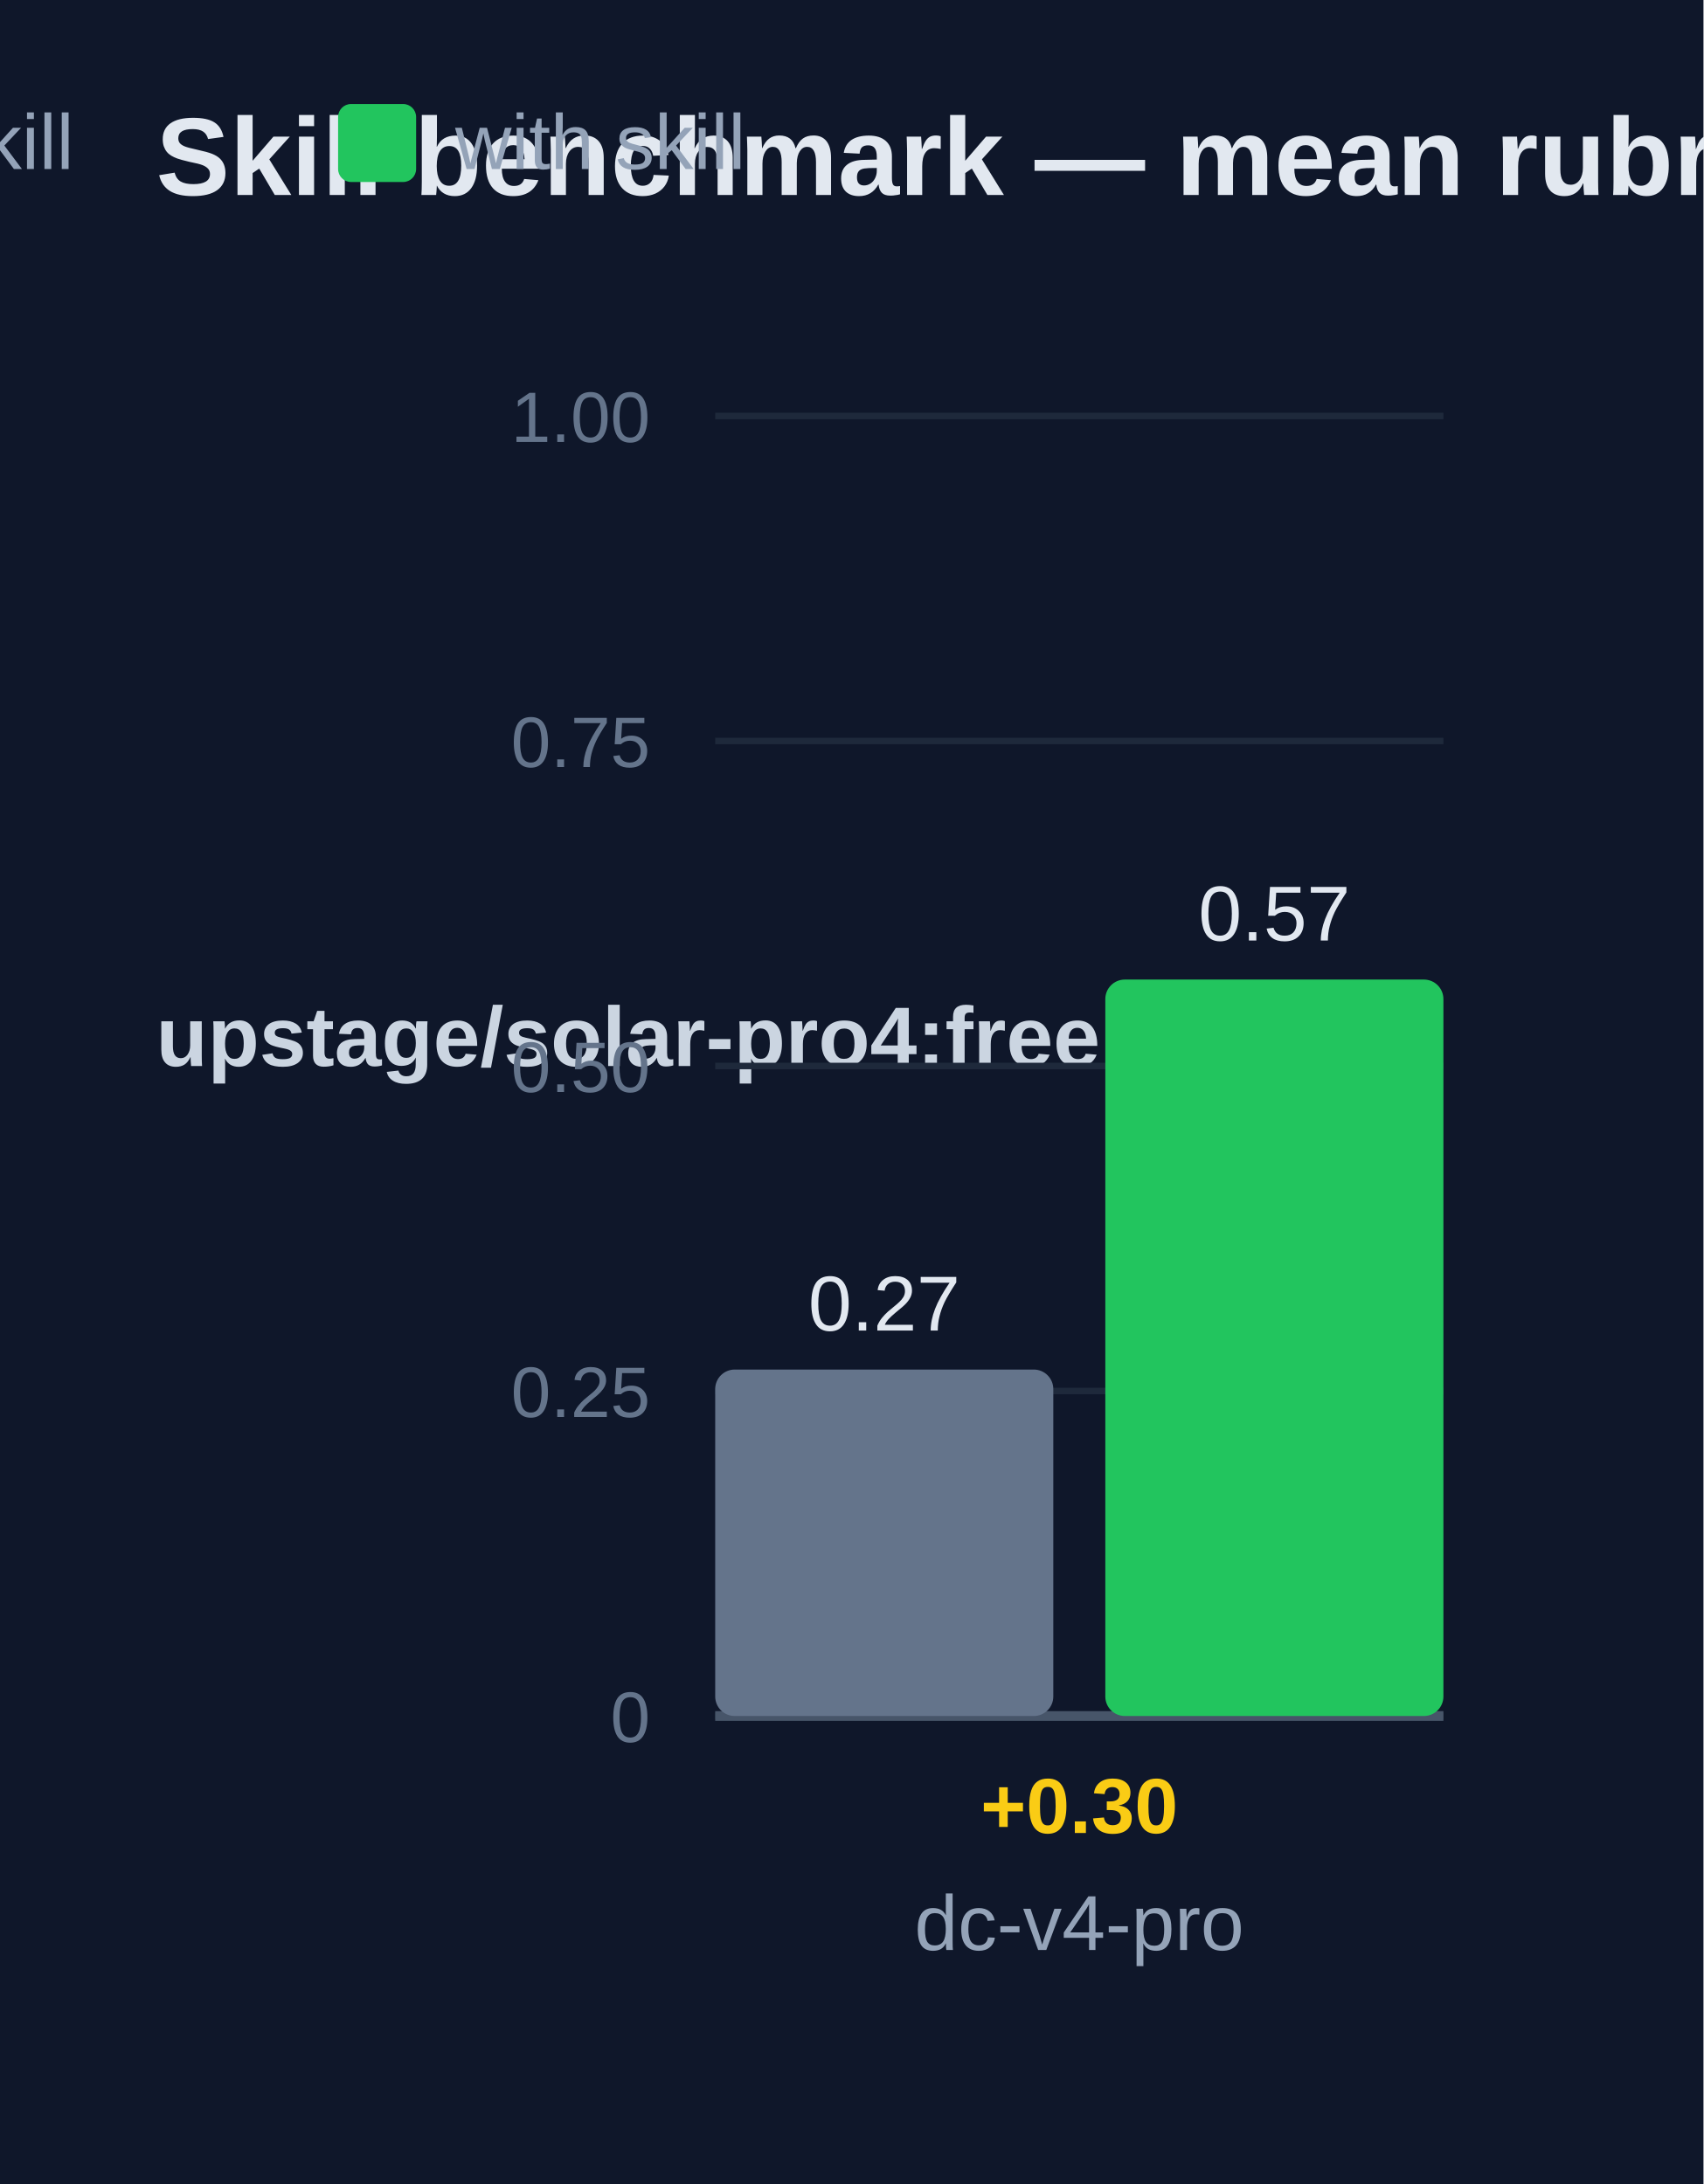
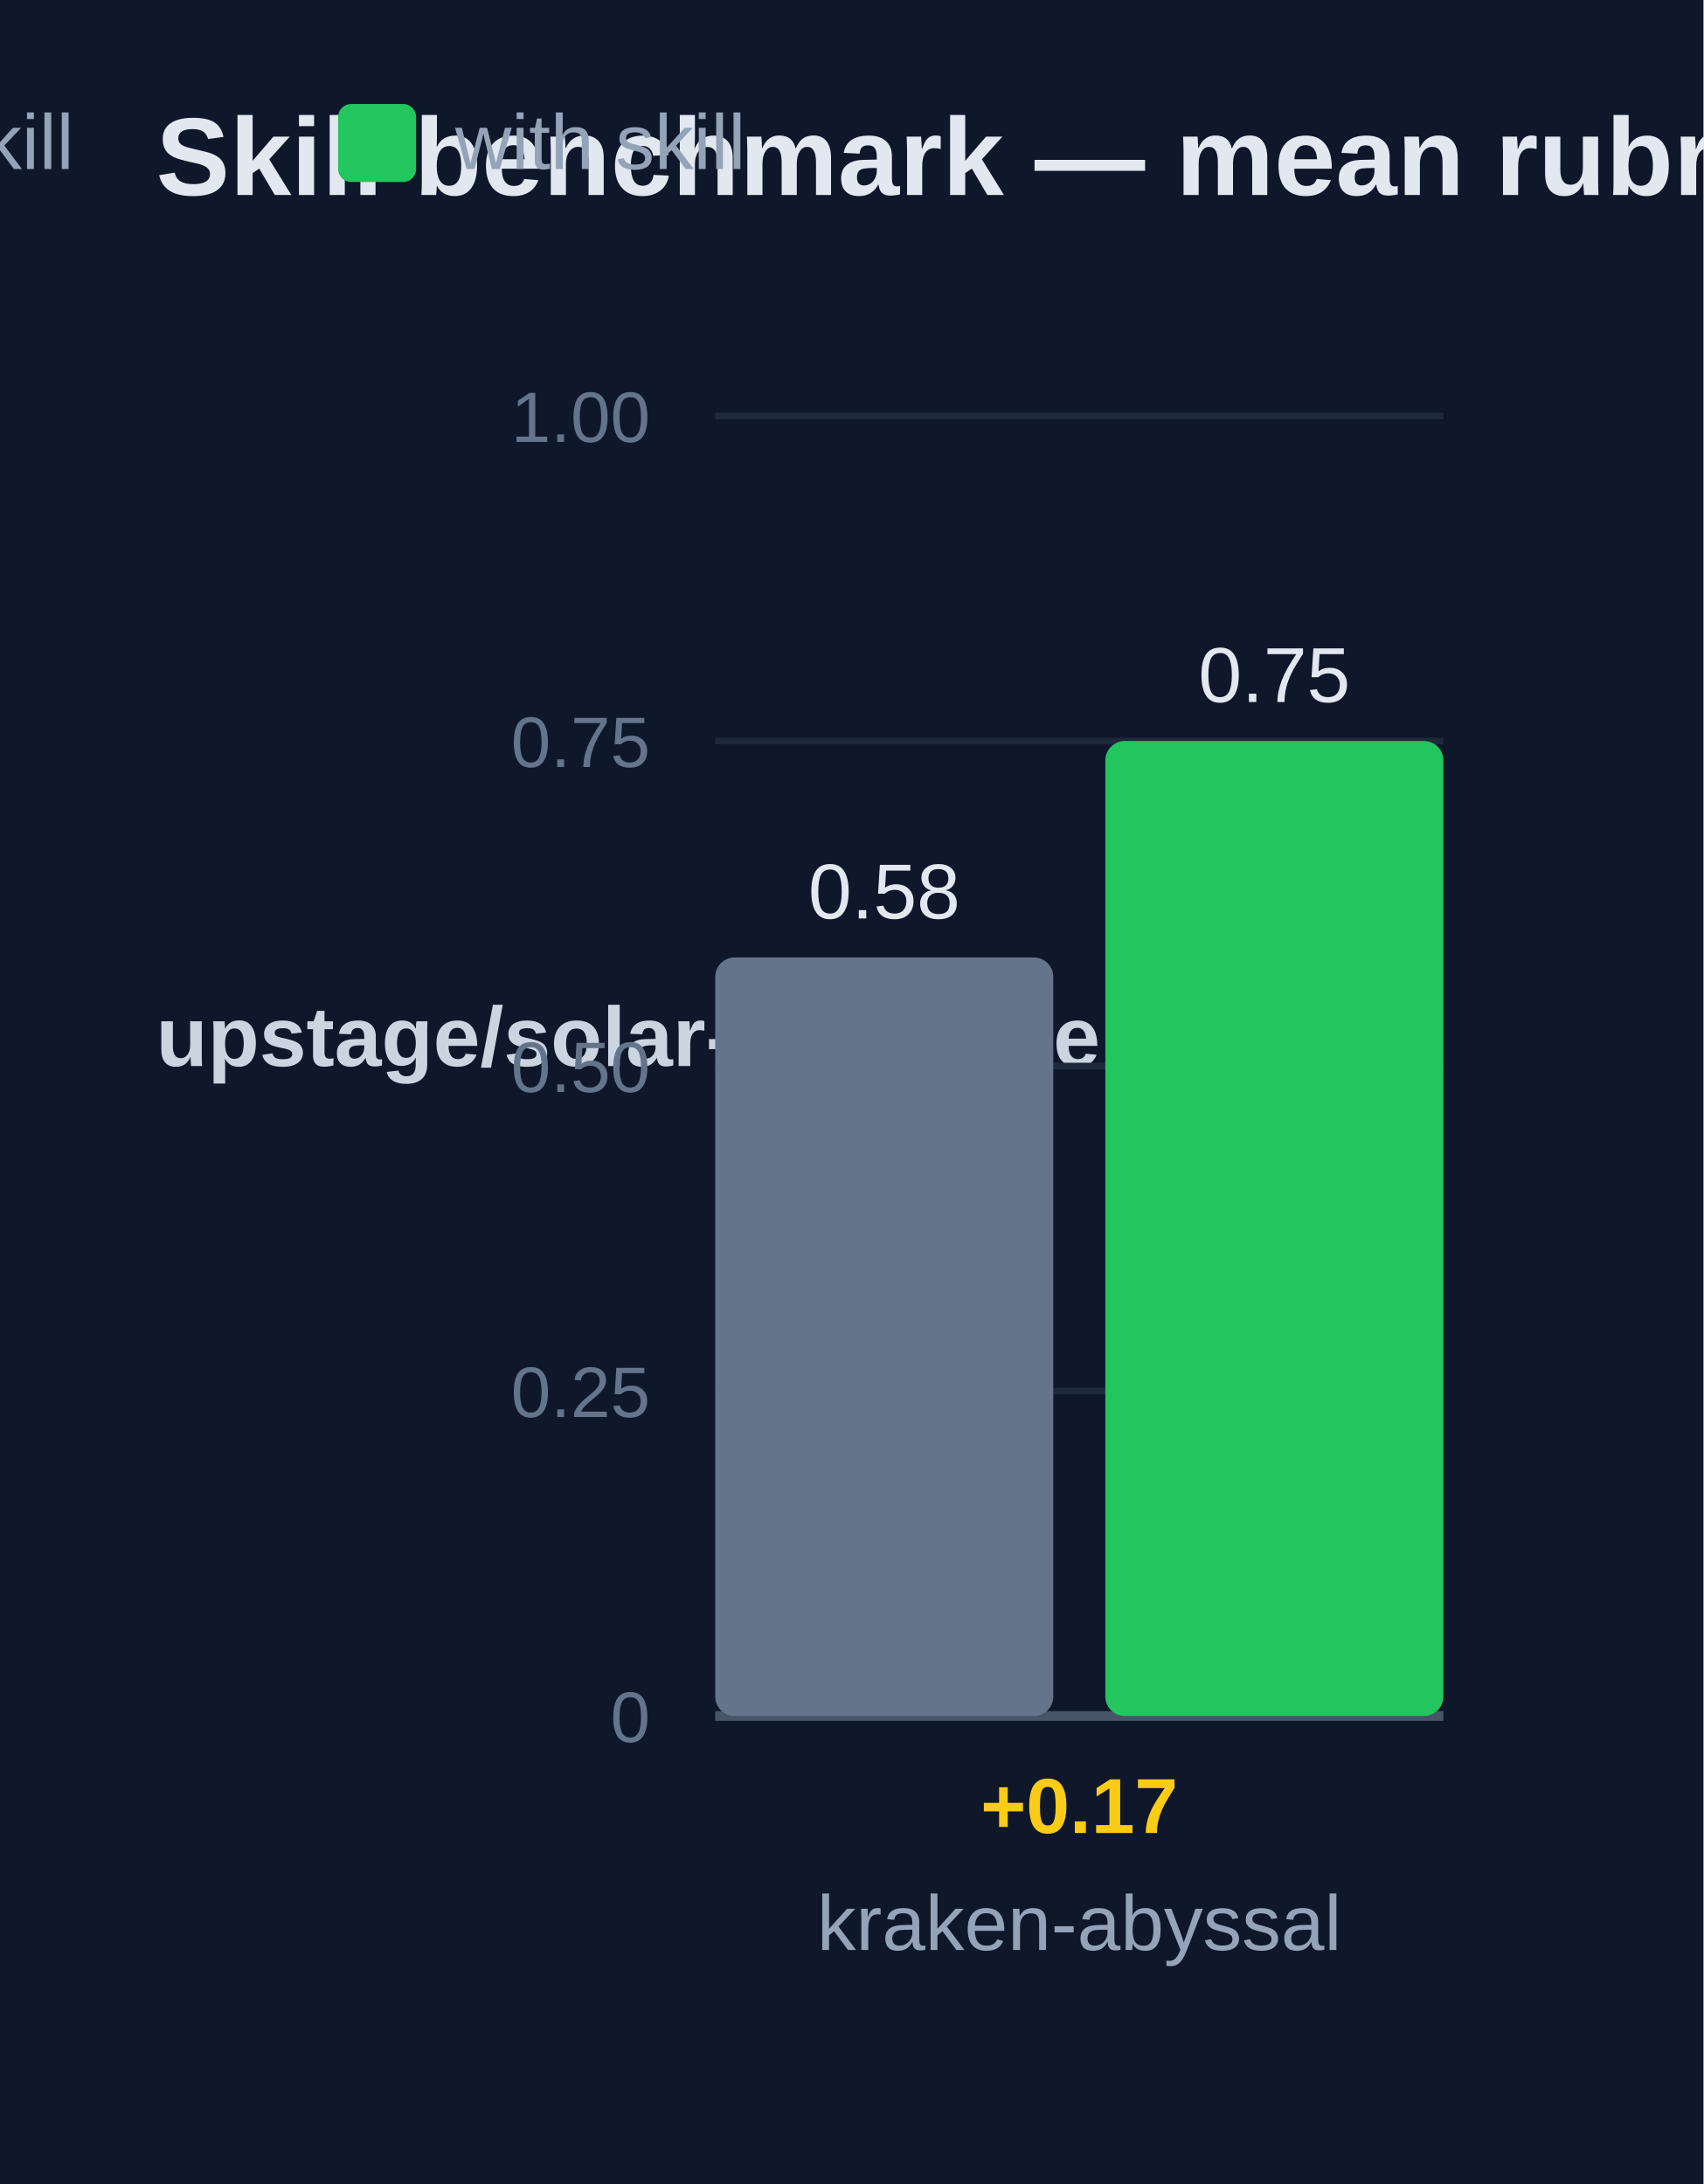
<svg xmlns="http://www.w3.org/2000/svg" width="262" height="336" font-family="Segoe UI, Arial, sans-serif">
  <rect width="100%" height="100%" fill="#0f172a" />
  <text x="24" y="30" fill="#e2e8f0" font-size="17" font-weight="bold">Skill benchmark — mean rubric score (n=3 reps)</text>
  <rect x="-68" y="16" width="12" height="12" rx="2" fill="#64748b" />
  <text x="-50" y="26" fill="#94a3b8" font-size="12">without skill</text>
  <rect x="52" y="16" width="12" height="12" rx="2" fill="#22c55e" />
  <text x="70" y="26" fill="#94a3b8" font-size="12">with skill</text>
  <text x="24" y="164" fill="#cbd5e1" font-size="13" font-weight="600">upstage/solar-pro4:free</text>
  <line x1="110" y1="264.0" x2="222" y2="264.0" stroke="#1e293b" stroke-width="1" />
  <text x="100" y="268.0" fill="#64748b" font-size="11" text-anchor="end">0</text>
  <line x1="110" y1="214.0" x2="222" y2="214.0" stroke="#1e293b" stroke-width="1" />
  <text x="100" y="218.0" fill="#64748b" font-size="11" text-anchor="end">0.25</text>
  <line x1="110" y1="164.0" x2="222" y2="164.0" stroke="#1e293b" stroke-width="1" />
  <text x="100" y="168.0" fill="#64748b" font-size="11" text-anchor="end">0.50</text>
  <line x1="110" y1="114.0" x2="222" y2="114.0" stroke="#1e293b" stroke-width="1" />
  <text x="100" y="118.0" fill="#64748b" font-size="11" text-anchor="end">0.75</text>
  <line x1="110" y1="64.0" x2="222" y2="64.0" stroke="#1e293b" stroke-width="1" />
  <text x="100" y="68.0" fill="#64748b" font-size="11" text-anchor="end">1.00</text>
  <line x1="110" y1="264" x2="222" y2="264" stroke="#475569" stroke-width="1.5" />
-   <rect x="110" y="210.7" width="52" height="53.3" rx="3" fill="#64748b" />
-   <text x="136.0" y="204.7" fill="#e2e8f0" font-size="12" text-anchor="middle">0.27</text>
-   <rect x="170" y="150.7" width="52" height="113.3" rx="3" fill="#22c55e" />
-   <text x="196.0" y="144.7" fill="#e2e8f0" font-size="12" text-anchor="middle">0.57</text>
-   <text x="166.0" y="282" fill="#facc15" font-size="12" font-weight="600" text-anchor="middle">+0.30</text>
-   <text x="166.0" y="300" fill="#94a3b8" font-size="12" text-anchor="middle">dc-v4-pro</text>
+   <rect x="110" y="147.3" width="52" height="116.7" rx="3" fill="#64748b" />
+   <text x="136.0" y="141.3" fill="#e2e8f0" font-size="12" text-anchor="middle">0.58</text>
+   <rect x="170" y="114.0" width="52" height="150.0" rx="3" fill="#22c55e" />
+   <text x="196.0" y="108.0" fill="#e2e8f0" font-size="12" text-anchor="middle">0.75</text>
+   <text x="166.0" y="282" fill="#facc15" font-size="12" font-weight="600" text-anchor="middle">+0.17</text>
+   <text x="166.0" y="300" fill="#94a3b8" font-size="12" text-anchor="middle">kraken-abyssal</text>
</svg>
